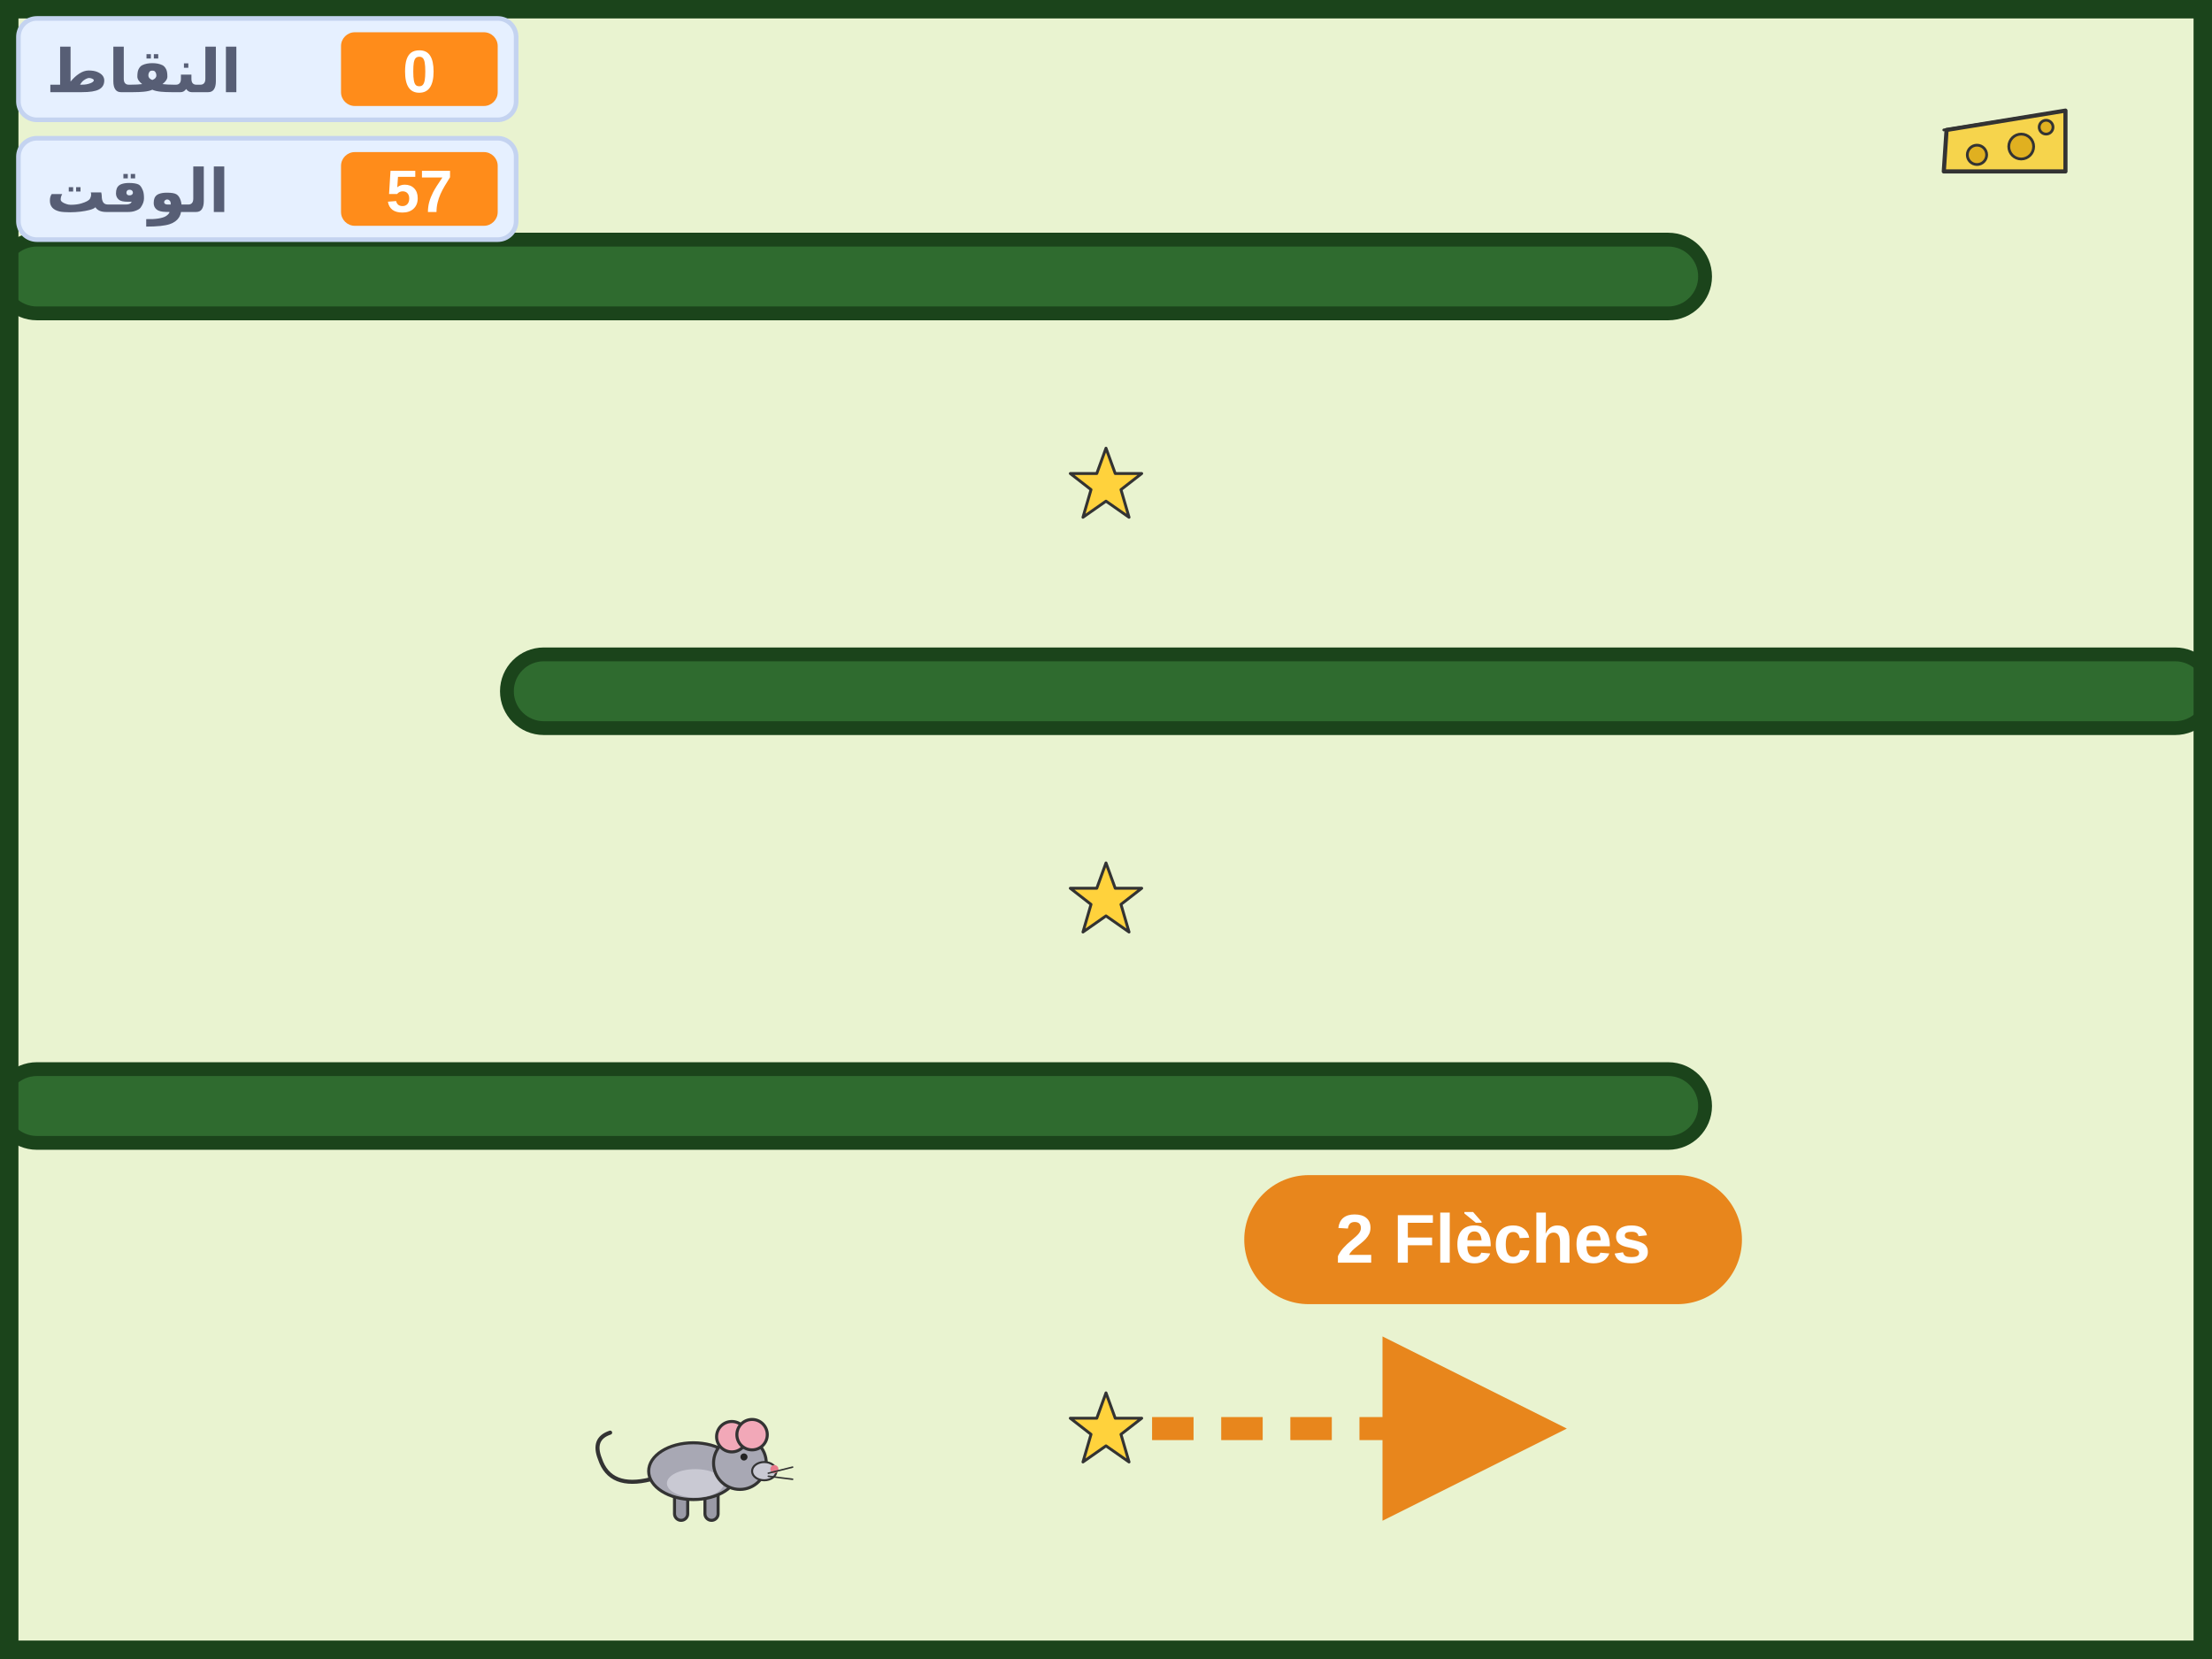
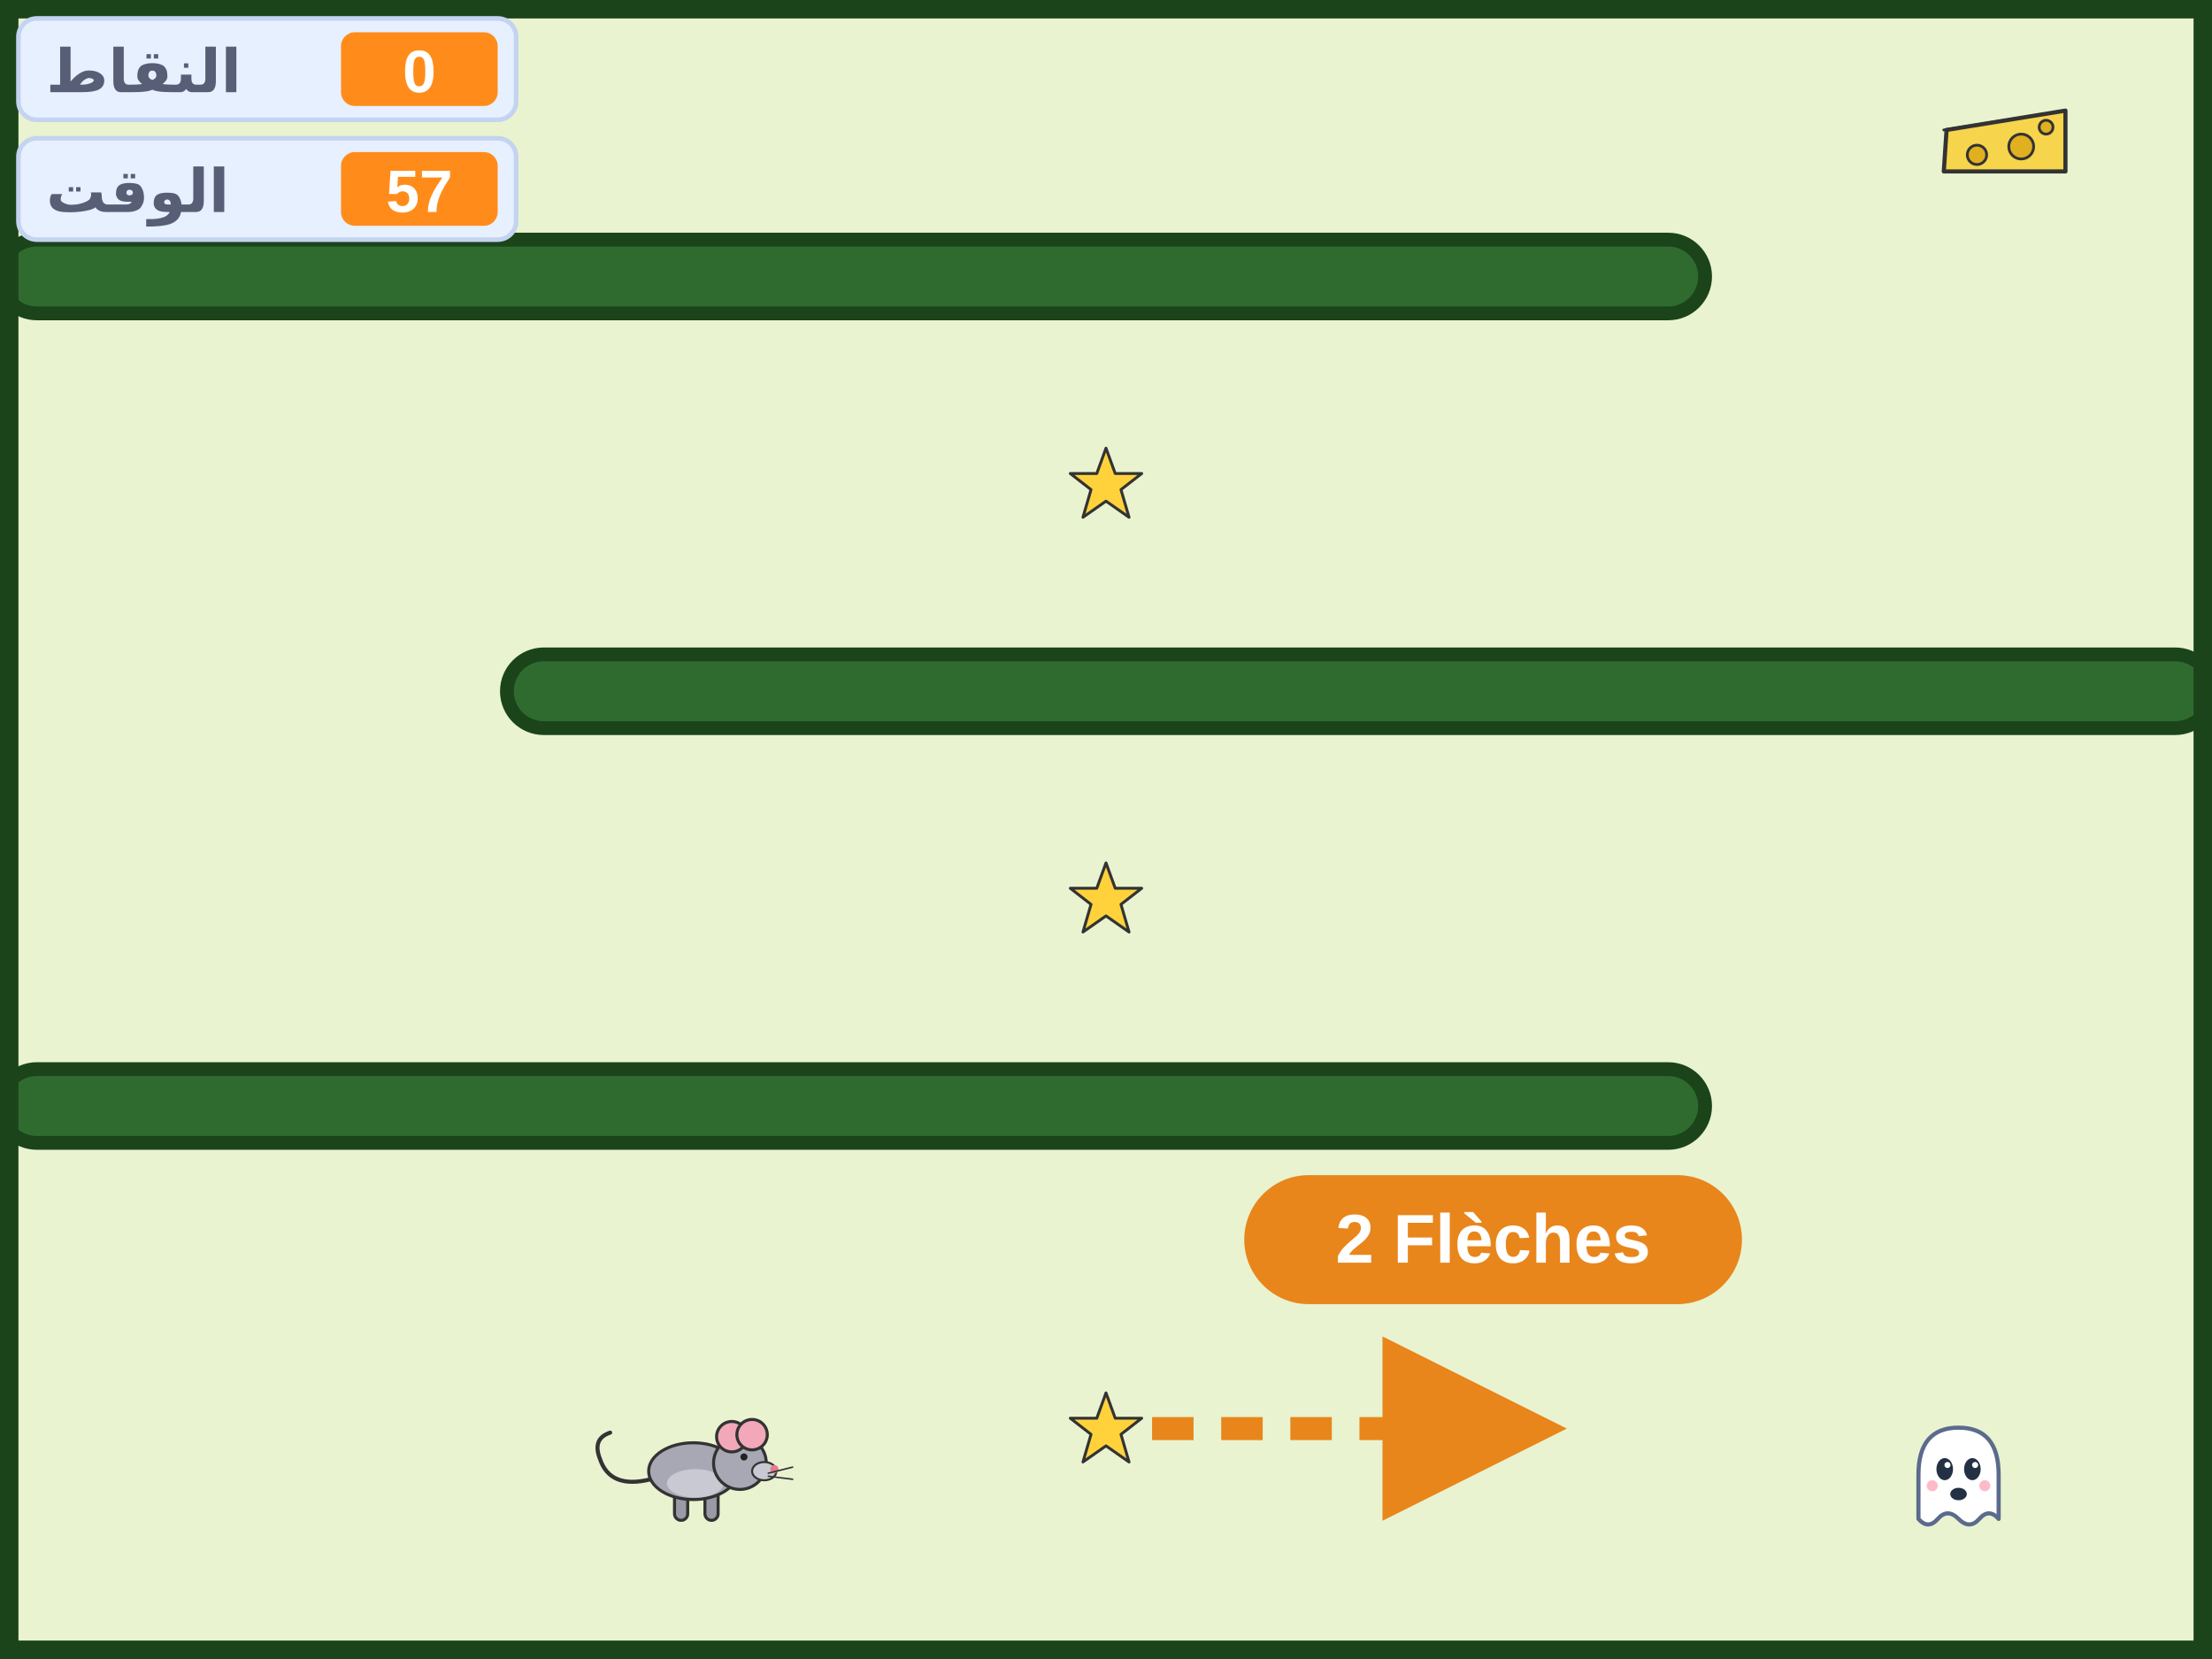
<svg xmlns="http://www.w3.org/2000/svg" width="480" height="360" viewBox="0 0 480 360">
  <defs>
    <marker id="ah" markerWidth="8" markerHeight="8" refX="6" refY="4" orient="auto">
      <path d="M0,0 L8,4 L0,8 z" fill="#e8861c" />
    </marker>
  </defs>
  <g transform="translate(240.0,180.0) scale(1.0,1.0) translate(-240,-180)">
    <svg x="0" y="0" width="480" height="360" viewBox="0 0 480 360">
      <rect width="480" height="360" fill="#e9f3d0" />
      <rect x="0" y="232" width="370" height="16" rx="8" fill="#2f6b2f" stroke="#1b441b" stroke-width="3" />
      <rect x="110" y="142" width="370" height="16" rx="8" fill="#2f6b2f" stroke="#1b441b" stroke-width="3" />
      <rect x="0" y="52" width="370" height="16" rx="8" fill="#2f6b2f" stroke="#1b441b" stroke-width="3" />
      <rect x="2" y="2" width="476" height="356" fill="none" stroke="#1b441b" stroke-width="4" />
    </svg>
  </g>
  <g transform="translate(435.0,30.0) scale(0.3,0.3) translate(-76,-66)">
    <svg x="0" y="0" width="152" height="132" viewBox="0 0 152 132">
      <g transform="translate(26 26)">
        <path d="M6 64 L8 34 L94 20 L94 64Z" fill="#f6d44c" stroke="#333333" stroke-width="3" stroke-linejoin="round" stroke-linecap="round" />
        <path d="M6 34 L94 20" fill="none" stroke="#333333" stroke-width="2" stroke-linejoin="round" stroke-linecap="round" />
        <circle cx="30" cy="52" r="7" fill="#e0b020" stroke="#333333" stroke-width="2" />
        <circle cx="62" cy="46" r="9" fill="#e0b020" stroke="#333333" stroke-width="2" />
        <circle cx="80" cy="32" r="5" fill="#e0b020" stroke="#333333" stroke-width="2" />
      </g>
    </svg>
  </g>
  <g transform="translate(240.0,310.0) scale(0.25,0.25) translate(-61,-61)">
    <svg x="0" y="0" width="122" height="122" viewBox="0 0 122 122">
      <g transform="translate(26 26)">
        <polygon points="35,4 43,26 66,26 48,40 55,64 35,50 15,64 22,40 4,26 27,26" fill="#ffd23c" stroke="#333333" stroke-width="2.5" stroke-linejoin="round" />
      </g>
    </svg>
  </g>
  <g transform="translate(240.0,195.0) scale(0.25,0.25) translate(-61,-61)">
    <svg x="0" y="0" width="122" height="122" viewBox="0 0 122 122">
      <g transform="translate(26 26)">
        <polygon points="35,4 43,26 66,26 48,40 55,64 35,50 15,64 22,40 4,26 27,26" fill="#ffd23c" stroke="#333333" stroke-width="2.5" stroke-linejoin="round" />
      </g>
    </svg>
  </g>
  <g transform="translate(240.0,105.0) scale(0.25,0.25) translate(-61,-61)">
    <svg x="0" y="0" width="122" height="122" viewBox="0 0 122 122">
      <g transform="translate(26 26)">
        <polygon points="35,4 43,26 66,26 48,40 55,64 35,50 15,64 22,40 4,26 27,26" fill="#ffd23c" stroke="#333333" stroke-width="2.5" stroke-linejoin="round" />
      </g>
    </svg>
  </g>
  <g transform="translate(150.0,310.0) scale(0.22,0.22) translate(-120,-100)">
    <svg x="0" y="0" width="240" height="200" viewBox="0 0 240 200">
      <path d="M80 150 Q40 160 30 130 Q22 110 40 104" fill="none" stroke="#333333" stroke-width="4" stroke-linejoin="round" stroke-linecap="round" />
      <line x1="110" y1="160" x2="110" y2="184" stroke="#333333" stroke-width="16" stroke-linecap="round" />
      <line x1="110" y1="160" x2="110" y2="184" stroke="#9a9aa6" stroke-width="10" stroke-linecap="round" />
      <line x1="140" y1="160" x2="140" y2="184" stroke="#333333" stroke-width="16" stroke-linecap="round" />
      <line x1="140" y1="160" x2="140" y2="184" stroke="#9a9aa6" stroke-width="10" stroke-linecap="round" />
      <ellipse cx="122" cy="142" rx="44" ry="28" fill="#a8a8b4" stroke="#333333" stroke-width="3" />
      <ellipse cx="124" cy="154" rx="28" ry="14" fill="#c9c9d3" stroke="#333333" stroke-width="0" />
      <circle cx="168" cy="134" r="26" fill="#a8a8b4" stroke="#333333" stroke-width="3" />
      <circle cx="160" cy="108" r="15" fill="#f2a8b8" stroke="#333333" stroke-width="3" />
      <circle cx="180" cy="106" r="15" fill="#f2a8b8" stroke="#333333" stroke-width="3" />
      <ellipse cx="192" cy="142" rx="12" ry="9" fill="#c9c9d3" stroke="#333333" stroke-width="2" />
      <circle cx="202" cy="140" r="4" fill="#e87a8a" stroke="#333333" stroke-width="0" />
      <circle cx="172" cy="128" r="3.5" fill="#222" stroke="#333333" stroke-width="0" />
      <line x1="196" y1="144" x2="220" y2="138" stroke="#333333" stroke-width="1.5" stroke-linecap="round" />
      <line x1="196" y1="147" x2="220" y2="150" stroke="#333333" stroke-width="1.5" stroke-linecap="round" />
    </svg>
  </g>
+   <g transform="translate(425.0,320.0) scale(0.3,0.3) translate(-35,-40)">
+     <svg x="0" y="0" width="70" height="80" viewBox="0 0 70 80">
+       <path d="M6 40 Q6 6 35 6 Q64 6 64 40 L64 72 Q57 64 50 72 Q43 80 35 72 Q27 64 20 72 Q13 80 6 72Z" fill="#ffffff" stroke="#5b6b8c" stroke-width="3" stroke-linejoin="round" />
+       <ellipse cx="25" cy="36" rx="6" ry="8" fill="#243044" />
+       <ellipse cx="45" cy="36" rx="6" ry="8" fill="#243044" />
+       <circle cx="27" cy="33" r="2.2" fill="#fff" />
+       <circle cx="47" cy="33" r="2.2" fill="#fff" />
+       <ellipse cx="35" cy="54" rx="6" ry="4.5" fill="#243044" />
+       <circle cx="16" cy="48" r="4" fill="#ff9db3" fill-opacity=".7" />
+       <circle cx="54" cy="48" r="4" fill="#ff9db3" fill-opacity=".7" />
+     </svg>
+   </g>
  <g>
    <rect x="4" y="4" width="108" height="22" rx="4" fill="#e6f0ff" stroke="#c4d3f0" />
    <text x="10" y="20" font-family="Tajawal,Arial,sans-serif" font-size="13" fill="#575e75" font-weight="bold">النقاط</text>
    <rect x="74" y="7" width="34" height="16" rx="3" fill="#ff8c1a" />
    <text x="91" y="20" text-anchor="middle" font-family="Arial" font-size="13" font-weight="bold" fill="#fff">0</text>
  </g>
  <g>
    <rect x="4" y="30" width="108" height="22" rx="4" fill="#e6f0ff" stroke="#c4d3f0" />
    <text x="10" y="46" font-family="Tajawal,Arial,sans-serif" font-size="13" fill="#575e75" font-weight="bold">الوقت</text>
    <rect x="74" y="33" width="34" height="16" rx="3" fill="#ff8c1a" />
    <text x="91" y="46" text-anchor="middle" font-family="Arial" font-size="13" font-weight="bold" fill="#fff">57</text>
  </g>
  <line x1="250" y1="310" x2="330" y2="310" stroke="#e8861c" stroke-width="5" stroke-dasharray="9 6" marker-end="url(#ah)" />
  <rect x="270" y="255" width="108" height="28" rx="14" fill="#e8861c" />
  <text x="324.0" y="274" text-anchor="middle" font-family="Arial" font-size="15" font-weight="bold" fill="#fff">2  Flèches</text>
</svg>
